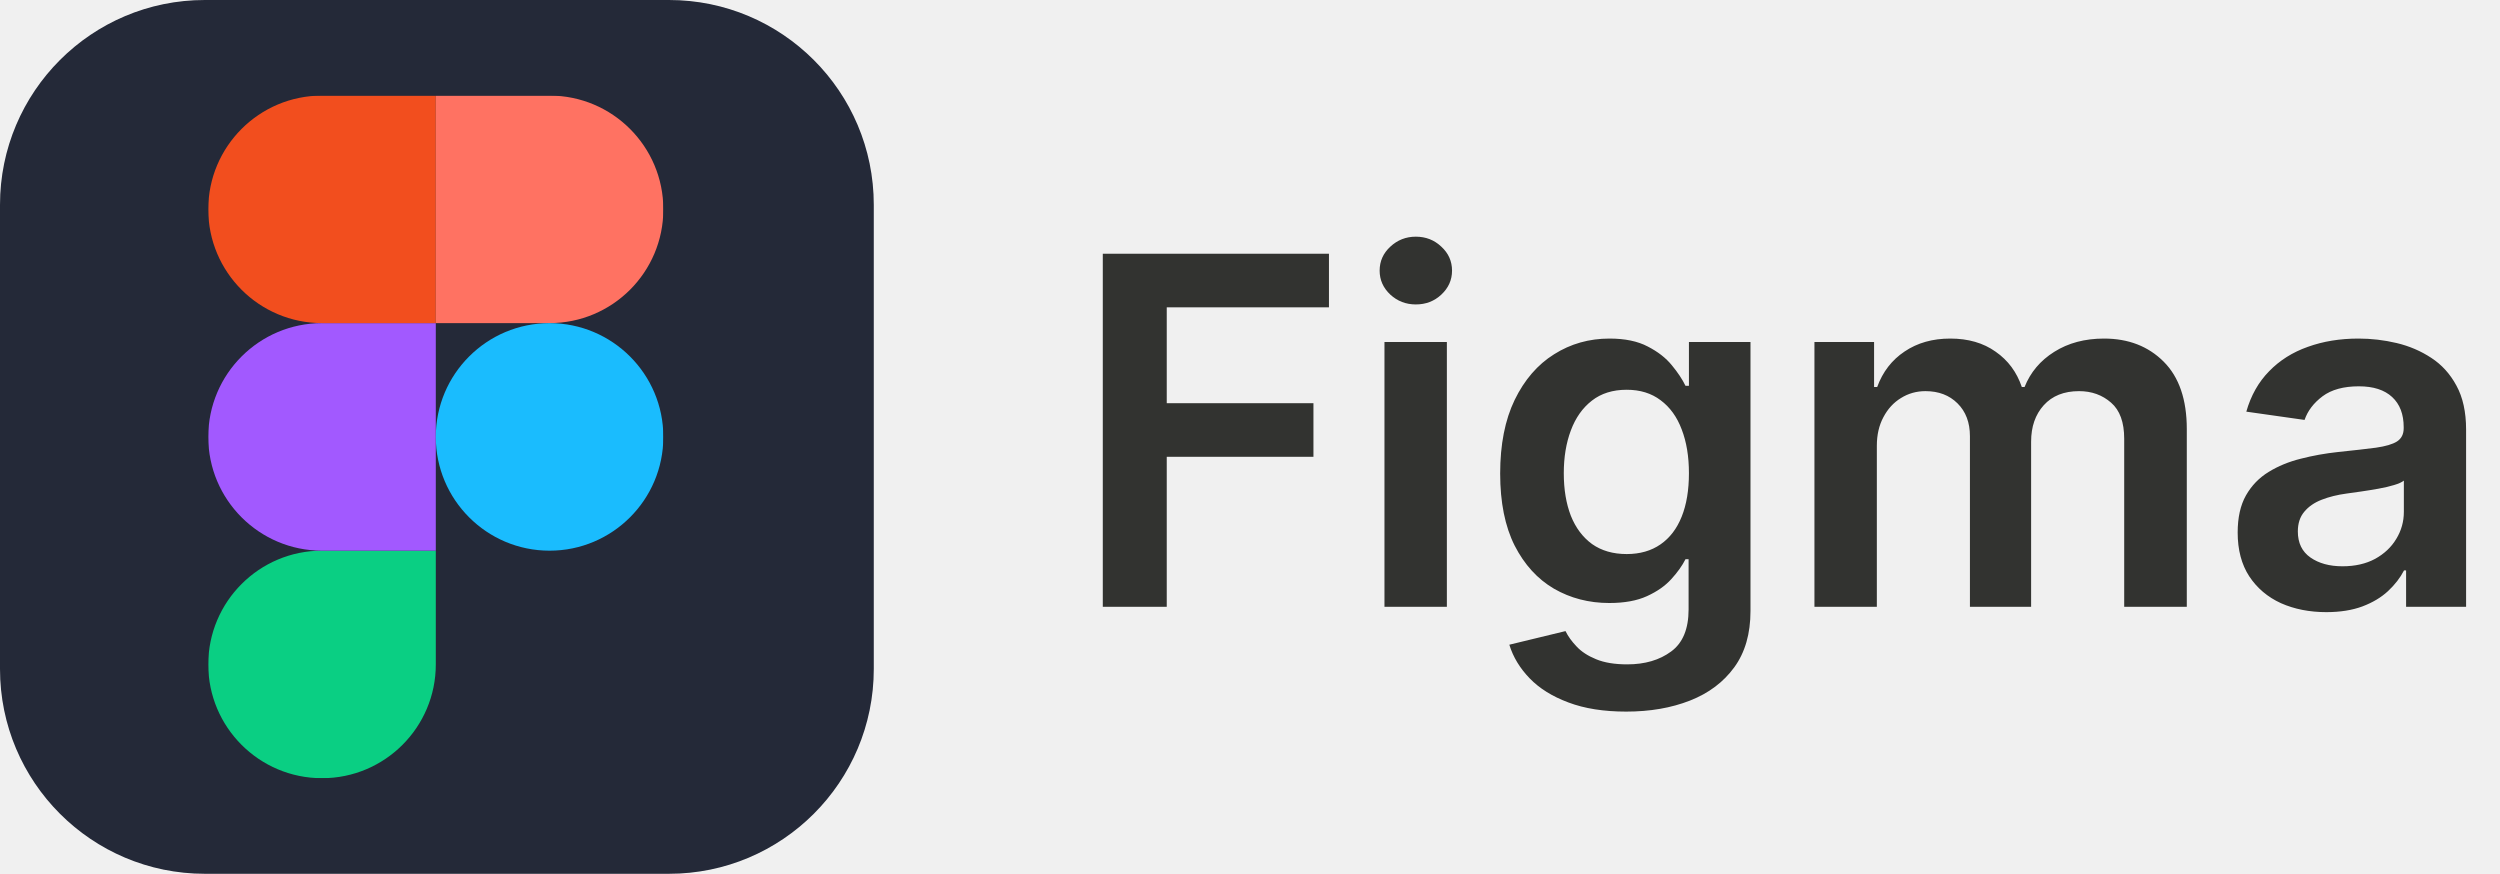
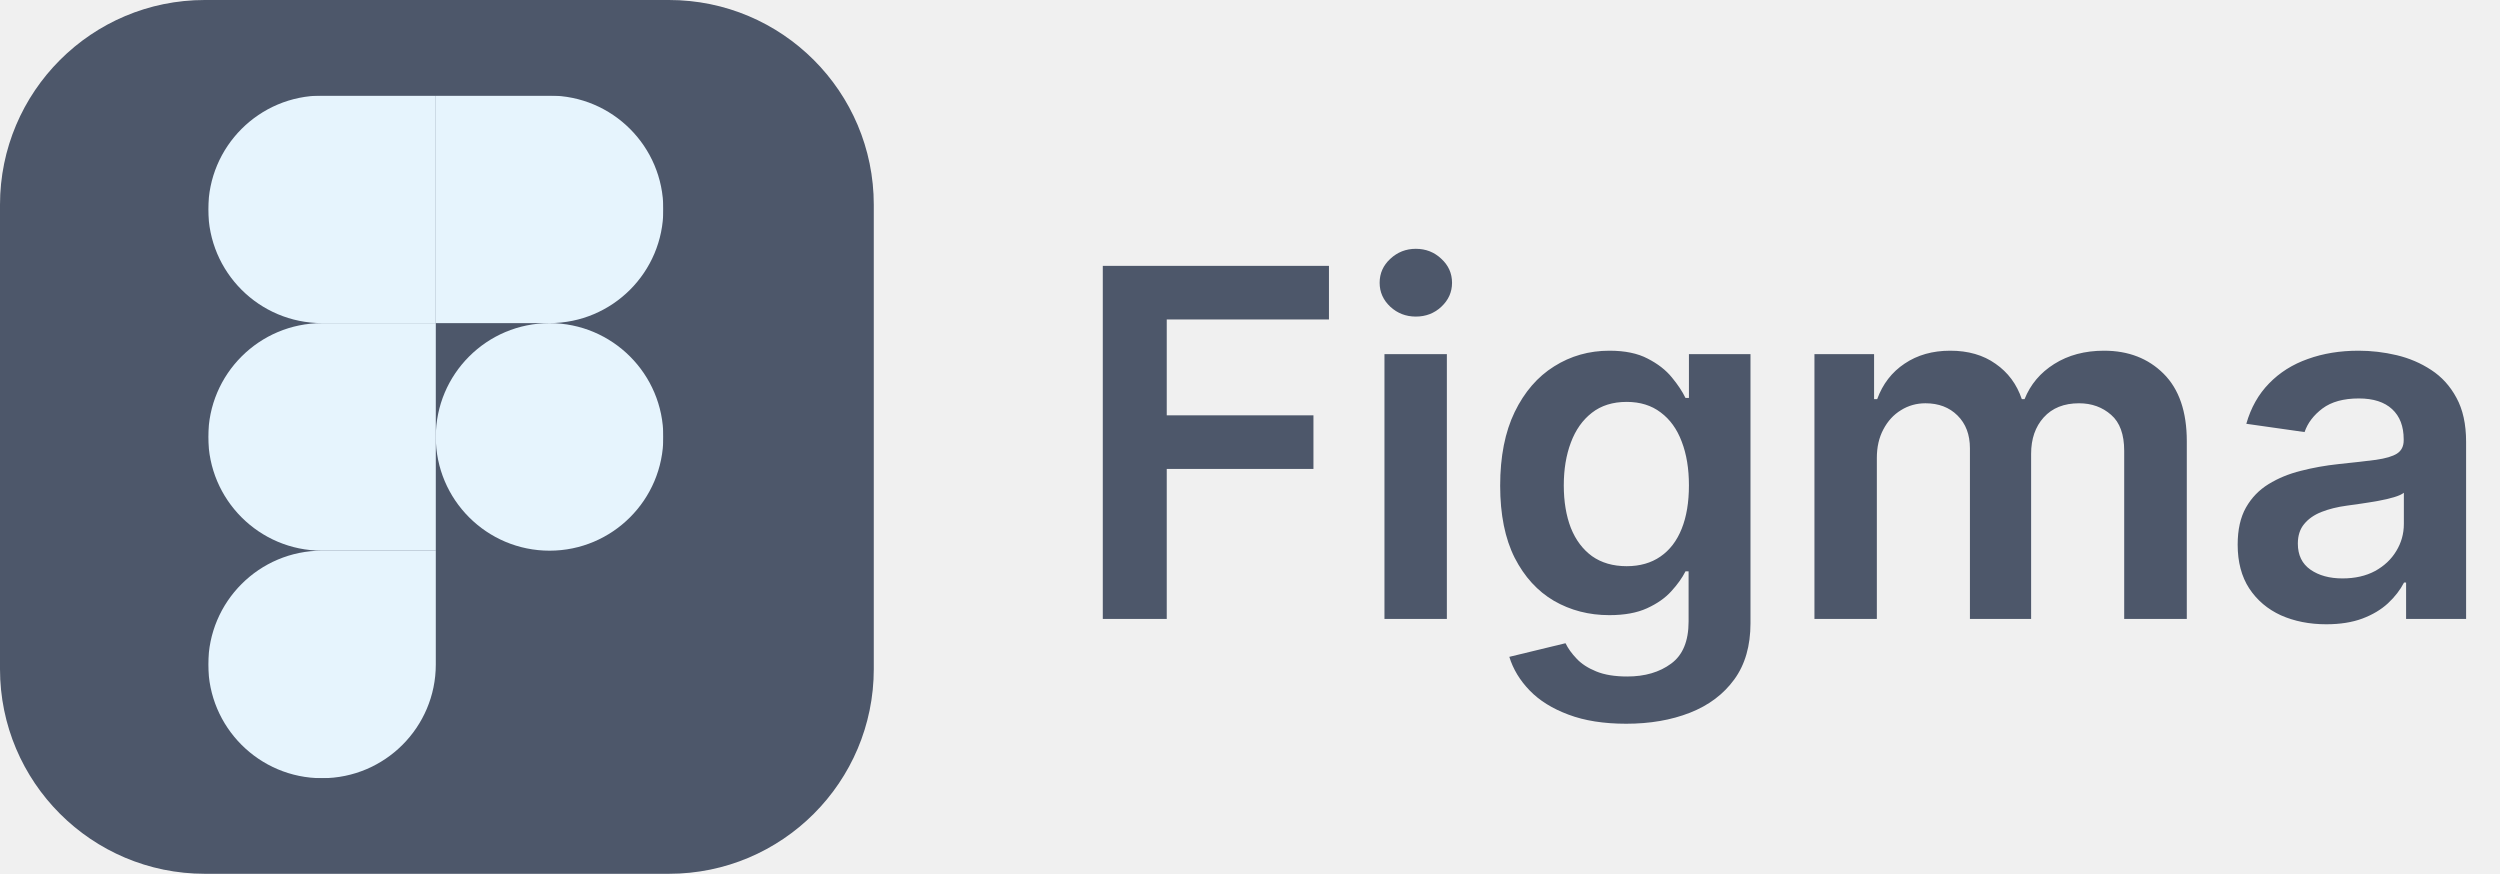
<svg xmlns="http://www.w3.org/2000/svg" width="103" height="36" viewBox="0 0 103 36" fill="none">
-   <g clip-path="url(#clip0_81_377)">
-     <path d="M27.562 0H8.438C3.778 0 0 3.778 0 8.438V27.562C0 32.222 3.778 36 8.438 36H27.562C32.222 36 36 32.222 36 27.562V8.438C36 3.778 32.222 0 27.562 0Z" fill="#242938" />
-     <mask id="mask0_81_377" style="mask-type:luminance" maskUnits="userSpaceOnUse" x="8" y="3" width="20" height="30">
+   <g clip-path="url(#clip0_81_413)">
+     <path d="M27.562 0H8.438C3.778 0 0 3.778 0 8.438V27.562C0 32.222 3.778 36 8.438 36H27.562C32.222 36 36 32.222 36 27.562V8.438C36 3.778 32.222 0 27.562 0Z" fill="#3B465B" fill-opacity="0.9" />
+     <mask id="mask0_81_413" style="mask-type:luminance" maskUnits="userSpaceOnUse" x="8" y="3" width="20" height="30">
      <path d="M8.578 3.938H27.332V32.062H8.578V3.938Z" fill="white" />
    </mask>
-     <g mask="url(#mask0_81_377)">
-       <path d="M13.268 32.062C15.855 32.062 17.955 29.962 17.955 27.375V22.687H13.268C10.68 22.687 8.58 24.788 8.58 27.375C8.58 29.962 10.68 32.062 13.268 32.062Z" fill="#0ACF83" />
-       <path d="M8.58 18C8.58 15.413 10.68 13.313 13.268 13.313H17.955V22.688H13.268C10.68 22.688 8.58 20.588 8.58 18Z" fill="#A259FF" />
-       <path d="M8.58 8.625C8.58 6.037 10.68 3.938 13.267 3.938H17.955V13.312H13.267C10.68 13.312 8.58 11.213 8.58 8.625Z" fill="#F24E1E" />
-       <path d="M17.955 3.938H22.642C25.23 3.938 27.33 6.037 27.33 8.625C27.33 11.213 25.23 13.312 22.642 13.312H17.955V3.938Z" fill="#FF7262" />
-       <path d="M27.33 18C27.33 20.588 25.23 22.688 22.642 22.688C20.055 22.688 17.955 20.588 17.955 18C17.955 15.413 20.055 13.313 22.642 13.313C25.23 13.313 27.33 15.413 27.33 18Z" fill="#1ABCFE" />
+     <g mask="url(#mask0_81_413)">
+       <path d="M13.268 32.062C15.855 32.062 17.955 29.962 17.955 27.375V22.687H13.268C10.68 22.687 8.58 24.788 8.58 27.375C8.58 29.962 10.68 32.062 13.268 32.062Z" fill="#E6F4FD" />
+       <path d="M8.58 18C8.58 15.413 10.68 13.313 13.268 13.313H17.955V22.688H13.268C10.68 22.688 8.58 20.588 8.58 18Z" fill="#E6F4FD" />
+       <path d="M8.58 8.625C8.58 6.037 10.68 3.938 13.267 3.938H17.955V13.312H13.267C10.68 13.312 8.58 11.213 8.58 8.625Z" fill="#E6F4FD" />
+       <path d="M17.955 3.938H22.642C25.23 3.938 27.33 6.037 27.33 8.625C27.33 11.213 25.23 13.312 22.642 13.312H17.955V3.938Z" fill="#E6F4FD" />
+       <path d="M27.33 18C27.33 20.588 25.23 22.688 22.642 22.688C20.055 22.688 17.955 20.588 17.955 18C17.955 15.413 20.055 13.313 22.642 13.313C25.23 13.313 27.33 15.413 27.33 18Z" fill="#E6F4FD" />
    </g>
  </g>
-   <path d="M45.435 25V10.454H54.753V12.663H48.07V16.612H54.114V18.821H48.07V25H45.435ZM57.04 25V14.091H59.611V25H57.04ZM58.332 12.543C57.925 12.543 57.575 12.408 57.281 12.138C56.988 11.863 56.841 11.534 56.841 11.151C56.841 10.762 56.988 10.433 57.281 10.163C57.575 9.889 57.925 9.751 58.332 9.751C58.744 9.751 59.095 9.889 59.383 10.163C59.677 10.433 59.824 10.762 59.824 11.151C59.824 11.534 59.677 11.863 59.383 12.138C59.095 12.408 58.744 12.543 58.332 12.543ZM66.999 29.318C66.076 29.318 65.283 29.193 64.62 28.942C63.957 28.695 63.424 28.364 63.022 27.947C62.619 27.531 62.34 27.069 62.184 26.562L64.499 26.001C64.603 26.215 64.755 26.425 64.954 26.634C65.152 26.847 65.42 27.022 65.756 27.159C66.097 27.301 66.525 27.372 67.041 27.372C67.771 27.372 68.374 27.195 68.853 26.84C69.331 26.489 69.57 25.912 69.57 25.107V23.04H69.442C69.309 23.305 69.115 23.577 68.86 23.857C68.609 24.136 68.275 24.37 67.858 24.56C67.446 24.749 66.928 24.844 66.303 24.844C65.465 24.844 64.705 24.647 64.023 24.254C63.346 23.857 62.806 23.265 62.404 22.479C62.006 21.688 61.807 20.698 61.807 19.51C61.807 18.312 62.006 17.301 62.404 16.477C62.806 15.649 63.348 15.021 64.03 14.595C64.712 14.164 65.472 13.949 66.31 13.949C66.949 13.949 67.475 14.058 67.887 14.276C68.303 14.489 68.635 14.747 68.881 15.05C69.127 15.348 69.314 15.63 69.442 15.895H69.584V14.091H72.12V25.178C72.12 26.11 71.897 26.882 71.452 27.493C71.007 28.104 70.399 28.561 69.627 28.864C68.855 29.167 67.979 29.318 66.999 29.318ZM67.02 22.827C67.565 22.827 68.029 22.694 68.412 22.429C68.796 22.164 69.087 21.783 69.286 21.285C69.485 20.788 69.584 20.192 69.584 19.496C69.584 18.809 69.485 18.208 69.286 17.692C69.092 17.176 68.803 16.776 68.419 16.491C68.041 16.203 67.574 16.058 67.02 16.058C66.447 16.058 65.969 16.207 65.586 16.506C65.202 16.804 64.913 17.213 64.719 17.734C64.525 18.25 64.428 18.838 64.428 19.496C64.428 20.163 64.525 20.748 64.719 21.25C64.918 21.747 65.209 22.135 65.593 22.415C65.981 22.689 66.457 22.827 67.02 22.827ZM74.755 25V14.091H77.212V15.945H77.34C77.567 15.32 77.944 14.832 78.469 14.482C78.995 14.126 79.622 13.949 80.351 13.949C81.09 13.949 81.713 14.129 82.219 14.489C82.731 14.844 83.09 15.329 83.299 15.945H83.412C83.654 15.338 84.061 14.856 84.634 14.496C85.212 14.131 85.896 13.949 86.686 13.949C87.69 13.949 88.509 14.266 89.144 14.901C89.778 15.535 90.096 16.461 90.096 17.678V25H87.517V18.075C87.517 17.398 87.338 16.903 86.978 16.591C86.618 16.274 86.177 16.115 85.657 16.115C85.036 16.115 84.551 16.309 84.201 16.697C83.855 17.081 83.682 17.581 83.682 18.196V25H81.161V17.969C81.161 17.405 80.99 16.956 80.65 16.619C80.313 16.283 79.873 16.115 79.329 16.115C78.959 16.115 78.623 16.21 78.32 16.399C78.017 16.584 77.775 16.847 77.596 17.188C77.416 17.524 77.326 17.917 77.326 18.366V25H74.755ZM95.843 25.22C95.152 25.22 94.529 25.097 93.975 24.851C93.426 24.6 92.99 24.231 92.668 23.743C92.351 23.255 92.192 22.654 92.192 21.939C92.192 21.323 92.306 20.814 92.533 20.412C92.761 20.009 93.071 19.688 93.464 19.446C93.857 19.204 94.299 19.022 94.792 18.899C95.289 18.771 95.803 18.679 96.333 18.622C96.972 18.556 97.491 18.497 97.888 18.445C98.286 18.388 98.575 18.303 98.755 18.189C98.94 18.07 99.032 17.888 99.032 17.642V17.599C99.032 17.064 98.873 16.65 98.556 16.357C98.239 16.063 97.782 15.916 97.185 15.916C96.556 15.916 96.056 16.053 95.687 16.328C95.322 16.603 95.076 16.927 94.948 17.301L92.548 16.96C92.737 16.297 93.049 15.743 93.485 15.298C93.921 14.848 94.453 14.512 95.083 14.29C95.713 14.062 96.409 13.949 97.171 13.949C97.697 13.949 98.22 14.01 98.741 14.133C99.262 14.257 99.737 14.46 100.168 14.744C100.599 15.024 100.945 15.405 101.205 15.888C101.47 16.371 101.603 16.974 101.603 17.699V25H99.131V23.501H99.046C98.89 23.805 98.67 24.088 98.386 24.354C98.106 24.614 97.754 24.825 97.327 24.986C96.906 25.142 96.411 25.22 95.843 25.22ZM96.511 23.331C97.027 23.331 97.474 23.229 97.853 23.026C98.232 22.817 98.523 22.543 98.727 22.202C98.935 21.861 99.039 21.489 99.039 21.087V19.801C98.959 19.867 98.821 19.929 98.627 19.986C98.438 20.043 98.225 20.092 97.988 20.135C97.751 20.178 97.517 20.215 97.285 20.249C97.053 20.282 96.852 20.31 96.681 20.334C96.298 20.386 95.954 20.471 95.651 20.59C95.348 20.708 95.109 20.874 94.934 21.087C94.759 21.295 94.671 21.565 94.671 21.896C94.671 22.37 94.844 22.727 95.19 22.969C95.535 23.21 95.976 23.331 96.511 23.331Z" fill="#323330" />
+   <path d="M45.435 25.5V10.954H54.753V13.163H48.07V17.112H54.114V19.321H48.07V25.5H45.435ZM57.04 25.5V14.591H59.611V25.5H57.04ZM58.332 13.043C57.925 13.043 57.575 12.908 57.281 12.638C56.988 12.363 56.841 12.034 56.841 11.651C56.841 11.262 56.988 10.933 57.281 10.663C57.575 10.389 57.925 10.251 58.332 10.251C58.744 10.251 59.095 10.389 59.383 10.663C59.677 10.933 59.824 11.262 59.824 11.651C59.824 12.034 59.677 12.363 59.383 12.638C59.095 12.908 58.744 13.043 58.332 13.043ZM66.999 29.818C66.076 29.818 65.283 29.693 64.62 29.442C63.957 29.195 63.424 28.864 63.022 28.447C62.619 28.031 62.34 27.569 62.184 27.062L64.499 26.501C64.603 26.715 64.755 26.925 64.954 27.134C65.152 27.347 65.42 27.522 65.756 27.659C66.097 27.801 66.525 27.872 67.041 27.872C67.771 27.872 68.374 27.695 68.853 27.34C69.331 26.989 69.57 26.412 69.57 25.607V23.54H69.442C69.309 23.805 69.115 24.077 68.86 24.357C68.609 24.636 68.275 24.87 67.858 25.06C67.446 25.249 66.928 25.344 66.303 25.344C65.465 25.344 64.705 25.147 64.023 24.754C63.346 24.357 62.806 23.765 62.404 22.979C62.006 22.188 61.807 21.198 61.807 20.01C61.807 18.812 62.006 17.801 62.404 16.977C62.806 16.149 63.348 15.521 64.03 15.095C64.712 14.664 65.472 14.449 66.31 14.449C66.949 14.449 67.475 14.558 67.887 14.776C68.303 14.989 68.635 15.247 68.881 15.55C69.127 15.848 69.314 16.13 69.442 16.395H69.584V14.591H72.12V25.678C72.12 26.61 71.897 27.382 71.452 27.993C71.007 28.604 70.399 29.061 69.627 29.364C68.855 29.667 67.979 29.818 66.999 29.818ZM67.02 23.327C67.565 23.327 68.029 23.194 68.412 22.929C68.796 22.664 69.087 22.283 69.286 21.785C69.485 21.288 69.584 20.692 69.584 19.996C69.584 19.309 69.485 18.708 69.286 18.192C69.092 17.676 68.803 17.276 68.419 16.991C68.041 16.703 67.574 16.558 67.02 16.558C66.447 16.558 65.969 16.707 65.586 17.006C65.202 17.304 64.913 17.713 64.719 18.234C64.525 18.75 64.428 19.338 64.428 19.996C64.428 20.663 64.525 21.248 64.719 21.75C64.918 22.247 65.209 22.635 65.593 22.915C65.981 23.189 66.457 23.327 67.02 23.327ZM74.755 25.5V14.591H77.212V16.445H77.34C77.567 15.82 77.944 15.332 78.469 14.982C78.995 14.626 79.622 14.449 80.351 14.449C81.09 14.449 81.713 14.629 82.219 14.989C82.731 15.344 83.09 15.829 83.299 16.445H83.412C83.654 15.838 84.061 15.356 84.634 14.996C85.212 14.631 85.896 14.449 86.686 14.449C87.69 14.449 88.509 14.766 89.144 15.401C89.778 16.035 90.096 16.961 90.096 18.178V25.5H87.517V18.575C87.517 17.898 87.338 17.403 86.978 17.091C86.618 16.774 86.177 16.615 85.657 16.615C85.036 16.615 84.551 16.809 84.201 17.197C83.855 17.581 83.682 18.081 83.682 18.696V25.5H81.161V18.469C81.161 17.905 80.99 17.456 80.65 17.119C80.313 16.783 79.873 16.615 79.329 16.615C78.959 16.615 78.623 16.71 78.32 16.899C78.017 17.084 77.775 17.347 77.596 17.688C77.416 18.024 77.326 18.417 77.326 18.866V25.5H74.755ZM95.843 25.72C95.152 25.72 94.529 25.597 93.975 25.351C93.426 25.1 92.99 24.731 92.668 24.243C92.351 23.755 92.192 23.154 92.192 22.439C92.192 21.823 92.306 21.314 92.533 20.912C92.761 20.509 93.071 20.188 93.464 19.946C93.857 19.704 94.299 19.522 94.792 19.399C95.289 19.271 95.803 19.179 96.333 19.122C96.972 19.056 97.491 18.997 97.888 18.945C98.286 18.888 98.575 18.803 98.755 18.689C98.94 18.57 99.032 18.388 99.032 18.142V18.099C99.032 17.564 98.873 17.15 98.556 16.857C98.239 16.563 97.782 16.416 97.185 16.416C96.556 16.416 96.056 16.553 95.687 16.828C95.322 17.103 95.076 17.427 94.948 17.801L92.548 17.46C92.737 16.797 93.049 16.243 93.485 15.798C93.921 15.348 94.453 15.012 95.083 14.79C95.713 14.562 96.409 14.449 97.171 14.449C97.697 14.449 98.22 14.51 98.741 14.633C99.262 14.757 99.737 14.96 100.168 15.244C100.599 15.524 100.945 15.905 101.205 16.388C101.47 16.871 101.603 17.474 101.603 18.199V25.5H99.131V24.001H99.046C98.89 24.305 98.67 24.588 98.386 24.854C98.106 25.114 97.754 25.325 97.327 25.486C96.906 25.642 96.411 25.72 95.843 25.72ZM96.511 23.831C97.027 23.831 97.474 23.729 97.853 23.526C98.232 23.317 98.523 23.043 98.727 22.702C98.935 22.361 99.039 21.989 99.039 21.587V20.301C98.959 20.367 98.821 20.429 98.627 20.486C98.438 20.543 98.225 20.592 97.988 20.635C97.751 20.678 97.517 20.715 97.285 20.749C97.053 20.782 96.852 20.81 96.681 20.834C96.298 20.886 95.954 20.971 95.651 21.09C95.348 21.208 95.109 21.374 94.934 21.587C94.759 21.795 94.671 22.065 94.671 22.396C94.671 22.87 94.844 23.227 95.19 23.469C95.535 23.71 95.976 23.831 96.511 23.831Z" fill="#3B465B" fill-opacity="0.9" />
  <defs>
-     <clipPath id="clip0_81_377">
+     <clipPath id="clip0_81_413">
      <rect width="36" height="36" fill="white" />
    </clipPath>
  </defs>
</svg>
